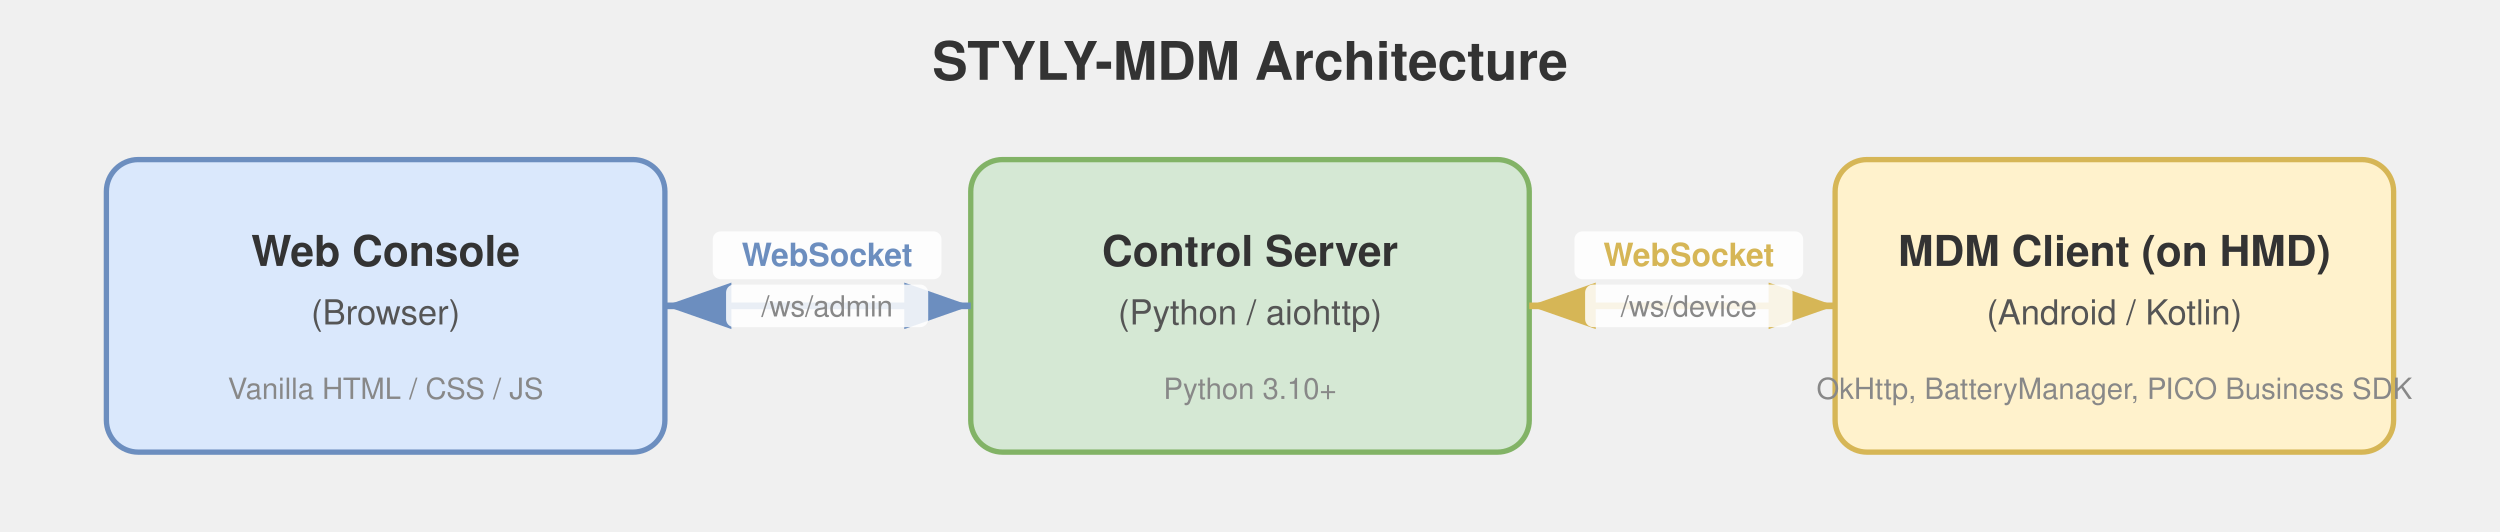
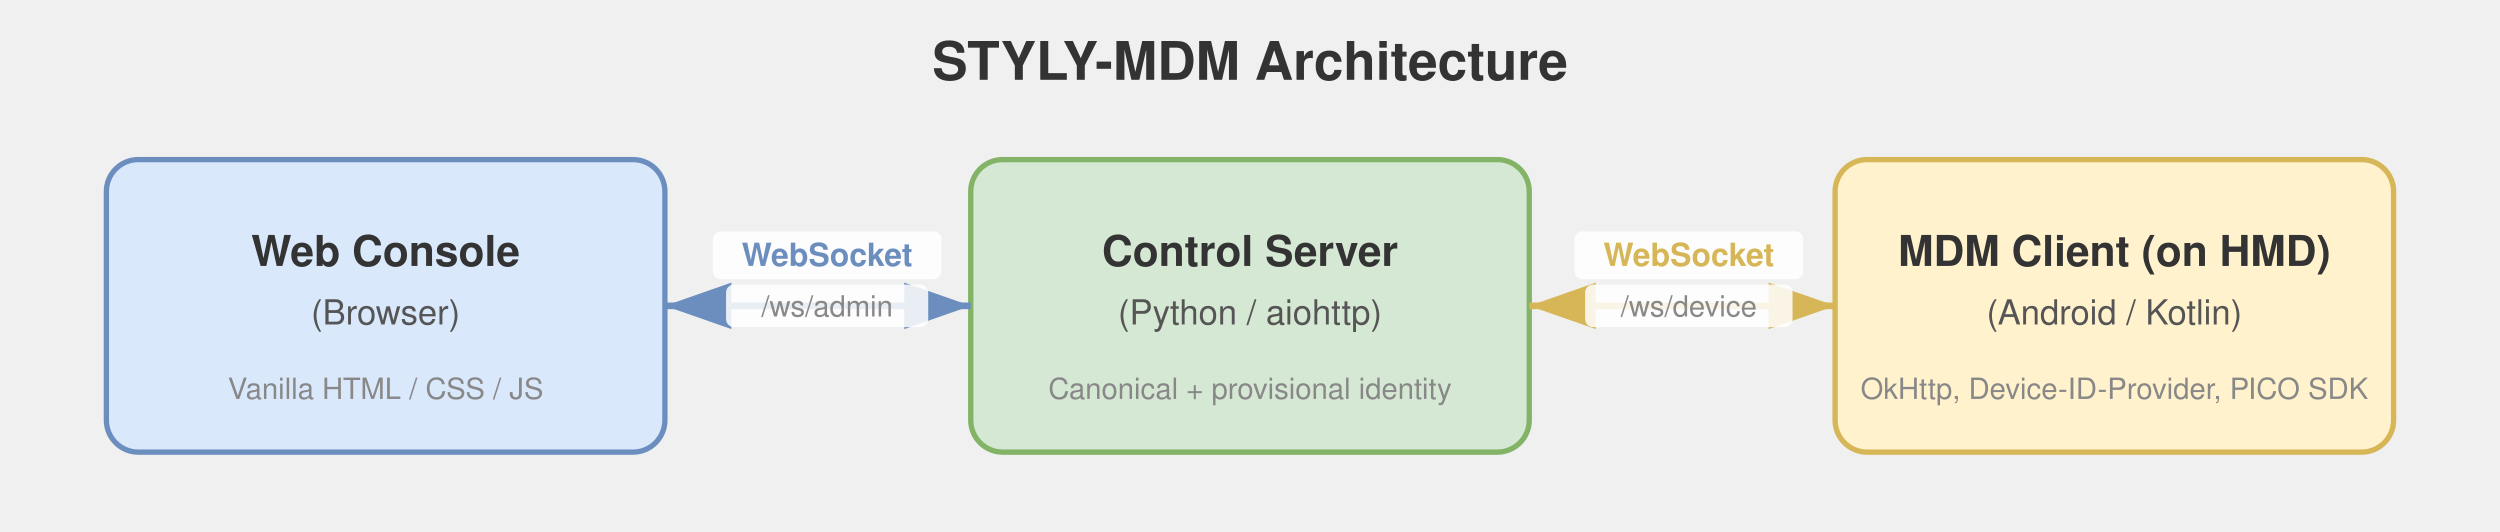
- <svg xmlns="http://www.w3.org/2000/svg" version="1.1" viewBox="0 0 940 200" font-family="Segoe UI, Helvetica, Arial, sans-serif" content="&lt;mxfile host=&quot;Claude&quot;&gt; &lt;diagram id=&quot;arch&quot; name=&quot;Architecture&quot;&gt; &lt;mxGraphModel dx=&quot;1422&quot; dy=&quot;762&quot; grid=&quot;1&quot; gridSize=&quot;10&quot; guides=&quot;1&quot; tooltips=&quot;1&quot; connect=&quot;1&quot; arrows=&quot;1&quot; fold=&quot;1&quot; page=&quot;1&quot; pageScale=&quot;1&quot; pageWidth=&quot;1169&quot; pageHeight=&quot;827&quot; math=&quot;0&quot; shadow=&quot;0&quot;&gt; &lt;root&gt; &lt;mxCell id=&quot;0&quot;/&gt; &lt;mxCell id=&quot;1&quot; parent=&quot;0&quot;/&gt; &lt;mxCell id=&quot;2&quot; value=&quot;&quot; style=&quot;rounded=1;whiteSpace=wrap;html=1;fillColor=#dae8fc;strokeColor=#6c8ebf;arcSize=10;&quot; vertex=&quot;1&quot; parent=&quot;1&quot;&gt;&lt;mxGeometry x=&quot;40&quot; y=&quot;80&quot; width=&quot;200&quot; height=&quot;100&quot; as=&quot;geometry&quot;/&gt;&lt;/mxCell&gt; &lt;mxCell id=&quot;2a&quot; value=&quot;&amp;lt;b&amp;gt;Web Console&amp;lt;/b&amp;gt;&amp;lt;br&amp;gt;(Browser)&quot; style=&quot;text;html=1;align=center;verticalAlign=middle;resizable=0;points=[];autosize=1;&quot; vertex=&quot;1&quot; parent=&quot;1&quot;&gt;&lt;mxGeometry x=&quot;95&quot; y=&quot;105&quot; width=&quot;90&quot; height=&quot;50&quot; as=&quot;geometry&quot;/&gt;&lt;/mxCell&gt; &lt;mxCell id=&quot;2b&quot; value=&quot;Vanilla HTML / CSS / JS&quot; style=&quot;text;html=1;align=center;verticalAlign=middle;fontColor=#666666;fontSize=10;&quot; vertex=&quot;1&quot; parent=&quot;1&quot;&gt;&lt;mxGeometry x=&quot;60&quot; y=&quot;155&quot; width=&quot;160&quot; height=&quot;20&quot; as=&quot;geometry&quot;/&gt;&lt;/mxCell&gt; &lt;mxCell id=&quot;3&quot; value=&quot;&quot; style=&quot;rounded=1;whiteSpace=wrap;html=1;fillColor=#d5e8d4;strokeColor=#82b366;arcSize=10;&quot; vertex=&quot;1&quot; parent=&quot;1&quot;&gt;&lt;mxGeometry x=&quot;360&quot; y=&quot;80&quot; width=&quot;220&quot; height=&quot;100&quot; as=&quot;geometry&quot;/&gt;&lt;/mxCell&gt; &lt;mxCell id=&quot;3a&quot; value=&quot;&amp;lt;b&amp;gt;Control Server&amp;lt;/b&amp;gt;&amp;lt;br&amp;gt;(Python / aiohttp)&quot; style=&quot;text;html=1;align=center;verticalAlign=middle;resizable=0;points=[];autosize=1;&quot; vertex=&quot;1&quot; parent=&quot;1&quot;&gt;&lt;mxGeometry x=&quot;405&quot; y=&quot;105&quot; width=&quot;130&quot; height=&quot;50&quot; as=&quot;geometry&quot;/&gt;&lt;/mxCell&gt; &lt;mxCell id=&quot;3b&quot; value=&quot;Python 3.10+&quot; style=&quot;text;html=1;align=center;verticalAlign=middle;fontColor=#666666;fontSize=10;&quot; vertex=&quot;1&quot; parent=&quot;1&quot;&gt;&lt;mxGeometry x=&quot;410&quot; y=&quot;155&quot; width=&quot;120&quot; height=&quot;20&quot; as=&quot;geometry&quot;/&gt;&lt;/mxCell&gt; &lt;mxCell id=&quot;4&quot; value=&quot;&quot; style=&quot;rounded=1;whiteSpace=wrap;html=1;fillColor=#fff2cc;strokeColor=#d6b656;arcSize=10;&quot; vertex=&quot;1&quot; parent=&quot;1&quot;&gt;&lt;mxGeometry x=&quot;700&quot; y=&quot;80&quot; width=&quot;200&quot; height=&quot;100&quot; as=&quot;geometry&quot;/&gt;&lt;/mxCell&gt; &lt;mxCell id=&quot;4a&quot; value=&quot;&amp;lt;b&amp;gt;MDM Client (on HMD)&amp;lt;/b&amp;gt;&amp;lt;br&amp;gt;(Android / Kotlin)&quot; style=&quot;text;html=1;align=center;verticalAlign=middle;resizable=0;points=[];autosize=1;&quot; vertex=&quot;1&quot; parent=&quot;1&quot;&gt;&lt;mxGeometry x=&quot;740&quot; y=&quot;105&quot; width=&quot;120&quot; height=&quot;50&quot; as=&quot;geometry&quot;/&gt;&lt;/mxCell&gt; &lt;mxCell id=&quot;4b&quot; value=&quot;OkHttp, BatteryManager, PICO Business SDK&quot; style=&quot;text;html=1;align=center;verticalAlign=middle;fontColor=#666666;fontSize=10;&quot; vertex=&quot;1&quot; parent=&quot;1&quot;&gt;&lt;mxGeometry x=&quot;705&quot; y=&quot;155&quot; width=&quot;190&quot; height=&quot;20&quot; as=&quot;geometry&quot;/&gt;&lt;/mxCell&gt; &lt;mxCell id=&quot;5&quot; style=&quot;edgeStyle=orthogonalEdgeStyle;rounded=0;orthogonalLoop=1;jettySize=auto;containsPoints=1;endArrow=block;endFill=1;startArrow=block;startFill=1;strokeWidth=2;strokeColor=#6c8ebf;&quot; edge=&quot;1&quot; parent=&quot;1&quot; source=&quot;2&quot; target=&quot;3&quot;&gt;&lt;mxGeometry relative=&quot;1&quot; as=&quot;geometry&quot;/&gt;&lt;/mxCell&gt; &lt;mxCell id=&quot;5a&quot; value=&quot;WebSocket&amp;lt;br&amp;gt;&amp;lt;font style=&amp;quot;font-size:10px&amp;quot;&amp;gt;/ws/admin&amp;lt;/font&amp;gt;&quot; style=&quot;edgeLabel;html=1;align=center;verticalAlign=middle;resizable=0;points=[];&quot; vertex=&quot;1&quot; connectable=&quot;0&quot; parent=&quot;5&quot;&gt;&lt;mxGeometry x=&quot;-0.1&quot; relative=&quot;1&quot; as=&quot;geometry&quot;&gt;&lt;mxPoint as=&quot;offset&quot;/&gt;&lt;/mxGeometry&gt;&lt;/mxCell&gt; &lt;mxCell id=&quot;6&quot; style=&quot;edgeStyle=orthogonalEdgeStyle;rounded=0;orthogonalLoop=1;jettySize=auto;containsPoints=1;endArrow=block;endFill=1;startArrow=block;startFill=1;strokeWidth=2;strokeColor=#d6b656;&quot; edge=&quot;1&quot; parent=&quot;1&quot; source=&quot;3&quot; target=&quot;4&quot;&gt;&lt;mxGeometry relative=&quot;1&quot; as=&quot;geometry&quot;/&gt;&lt;/mxCell&gt; &lt;mxCell id=&quot;6a&quot; value=&quot;WebSocket&amp;lt;br&amp;gt;&amp;lt;font style=&amp;quot;font-size:10px&amp;quot;&amp;gt;/ws/device&amp;lt;/font&amp;gt;&quot; style=&quot;edgeLabel;html=1;align=center;verticalAlign=middle;resizable=0;points=[];&quot; vertex=&quot;1&quot; connectable=&quot;0&quot; parent=&quot;6&quot;&gt;&lt;mxGeometry x=&quot;-0.1&quot; relative=&quot;1&quot; as=&quot;geometry&quot;&gt;&lt;mxPoint as=&quot;offset&quot;/&gt;&lt;/mxGeometry&gt;&lt;/mxCell&gt; &lt;mxCell id=&quot;7&quot; value=&quot;&amp;lt;font style=&amp;quot;font-size:16px&amp;quot;&amp;gt;&amp;lt;b&amp;gt;STYLY-MDM Architecture&amp;lt;/b&amp;gt;&amp;lt;/font&amp;gt;&quot; style=&quot;text;html=1;align=center;verticalAlign=middle;resizable=0;points=[];autosize=1;&quot; vertex=&quot;1&quot; parent=&quot;1&quot;&gt;&lt;mxGeometry x=&quot;350&quot; y=&quot;20&quot; width=&quot;240&quot; height=&quot;40&quot; as=&quot;geometry&quot;/&gt;&lt;/mxCell&gt; &lt;/root&gt; &lt;/mxGraphModel&gt; &lt;/diagram&gt; &lt;/mxfile&gt;">
+ <svg xmlns="http://www.w3.org/2000/svg" version="1.1" viewBox="0 0 940 200" font-family="Segoe UI, Helvetica, Arial, sans-serif" content="&lt;mxfile host=&quot;Claude&quot;&gt; &lt;diagram id=&quot;arch&quot; name=&quot;Architecture&quot;&gt; &lt;mxGraphModel dx=&quot;1422&quot; dy=&quot;762&quot; grid=&quot;1&quot; gridSize=&quot;10&quot; guides=&quot;1&quot; tooltips=&quot;1&quot; connect=&quot;1&quot; arrows=&quot;1&quot; fold=&quot;1&quot; page=&quot;1&quot; pageScale=&quot;1&quot; pageWidth=&quot;1169&quot; pageHeight=&quot;827&quot; math=&quot;0&quot; shadow=&quot;0&quot;&gt; &lt;root&gt; &lt;mxCell id=&quot;0&quot;/&gt; &lt;mxCell id=&quot;1&quot; parent=&quot;0&quot;/&gt; &lt;mxCell id=&quot;2&quot; value=&quot;&quot; style=&quot;rounded=1;whiteSpace=wrap;html=1;fillColor=#dae8fc;strokeColor=#6c8ebf;arcSize=10;&quot; vertex=&quot;1&quot; parent=&quot;1&quot;&gt;&lt;mxGeometry x=&quot;40&quot; y=&quot;80&quot; width=&quot;200&quot; height=&quot;100&quot; as=&quot;geometry&quot;/&gt;&lt;/mxCell&gt; &lt;mxCell id=&quot;2a&quot; value=&quot;&amp;lt;b&amp;gt;Web Console&amp;lt;/b&amp;gt;&amp;lt;br&amp;gt;(Browser)&quot; style=&quot;text;html=1;align=center;verticalAlign=middle;resizable=0;points=[];autosize=1;&quot; vertex=&quot;1&quot; parent=&quot;1&quot;&gt;&lt;mxGeometry x=&quot;95&quot; y=&quot;105&quot; width=&quot;90&quot; height=&quot;50&quot; as=&quot;geometry&quot;/&gt;&lt;/mxCell&gt; &lt;mxCell id=&quot;2b&quot; value=&quot;Vanilla HTML / CSS / JS&quot; style=&quot;text;html=1;align=center;verticalAlign=middle;fontColor=#666666;fontSize=10;&quot; vertex=&quot;1&quot; parent=&quot;1&quot;&gt;&lt;mxGeometry x=&quot;60&quot; y=&quot;155&quot; width=&quot;160&quot; height=&quot;20&quot; as=&quot;geometry&quot;/&gt;&lt;/mxCell&gt; &lt;mxCell id=&quot;3&quot; value=&quot;&quot; style=&quot;rounded=1;whiteSpace=wrap;html=1;fillColor=#d5e8d4;strokeColor=#82b366;arcSize=10;&quot; vertex=&quot;1&quot; parent=&quot;1&quot;&gt;&lt;mxGeometry x=&quot;360&quot; y=&quot;80&quot; width=&quot;220&quot; height=&quot;100&quot; as=&quot;geometry&quot;/&gt;&lt;/mxCell&gt; &lt;mxCell id=&quot;3a&quot; value=&quot;&amp;lt;b&amp;gt;Control Server&amp;lt;/b&amp;gt;&amp;lt;br&amp;gt;(Python / aiohttp)&quot; style=&quot;text;html=1;align=center;verticalAlign=middle;resizable=0;points=[];autosize=1;&quot; vertex=&quot;1&quot; parent=&quot;1&quot;&gt;&lt;mxGeometry x=&quot;405&quot; y=&quot;105&quot; width=&quot;130&quot; height=&quot;50&quot; as=&quot;geometry&quot;/&gt;&lt;/mxCell&gt; &lt;mxCell id=&quot;3b&quot; value=&quot;Canonical + provisional identity&quot; style=&quot;text;html=1;align=center;verticalAlign=middle;fontColor=#666666;fontSize=10;&quot; vertex=&quot;1&quot; parent=&quot;1&quot;&gt;&lt;mxGeometry x=&quot;390&quot; y=&quot;155&quot; width=&quot;160&quot; height=&quot;20&quot; as=&quot;geometry&quot;/&gt;&lt;/mxCell&gt; &lt;mxCell id=&quot;4&quot; value=&quot;&quot; style=&quot;rounded=1;whiteSpace=wrap;html=1;fillColor=#fff2cc;strokeColor=#d6b656;arcSize=10;&quot; vertex=&quot;1&quot; parent=&quot;1&quot;&gt;&lt;mxGeometry x=&quot;700&quot; y=&quot;80&quot; width=&quot;200&quot; height=&quot;100&quot; as=&quot;geometry&quot;/&gt;&lt;/mxCell&gt; &lt;mxCell id=&quot;4a&quot; value=&quot;&amp;lt;b&amp;gt;MDM Client (on HMD)&amp;lt;/b&amp;gt;&amp;lt;br&amp;gt;(Android / Kotlin)&quot; style=&quot;text;html=1;align=center;verticalAlign=middle;resizable=0;points=[];autosize=1;&quot; vertex=&quot;1&quot; parent=&quot;1&quot;&gt;&lt;mxGeometry x=&quot;740&quot; y=&quot;105&quot; width=&quot;120&quot; height=&quot;50&quot; as=&quot;geometry&quot;/&gt;&lt;/mxCell&gt; &lt;mxCell id=&quot;4b&quot; value=&quot;OkHttp, Device-ID-Provider, PICO SDK&quot; style=&quot;text;html=1;align=center;verticalAlign=middle;fontColor=#666666;fontSize=10;&quot; vertex=&quot;1&quot; parent=&quot;1&quot;&gt;&lt;mxGeometry x=&quot;705&quot; y=&quot;155&quot; width=&quot;190&quot; height=&quot;20&quot; as=&quot;geometry&quot;/&gt;&lt;/mxCell&gt; &lt;mxCell id=&quot;5&quot; style=&quot;edgeStyle=orthogonalEdgeStyle;rounded=0;orthogonalLoop=1;jettySize=auto;containsPoints=1;endArrow=block;endFill=1;startArrow=block;startFill=1;strokeWidth=2;strokeColor=#6c8ebf;&quot; edge=&quot;1&quot; parent=&quot;1&quot; source=&quot;2&quot; target=&quot;3&quot;&gt;&lt;mxGeometry relative=&quot;1&quot; as=&quot;geometry&quot;/&gt;&lt;/mxCell&gt; &lt;mxCell id=&quot;5a&quot; value=&quot;WebSocket&amp;lt;br&amp;gt;&amp;lt;font style=&amp;quot;font-size:10px&amp;quot;&amp;gt;/ws/admin&amp;lt;/font&amp;gt;&quot; style=&quot;edgeLabel;html=1;align=center;verticalAlign=middle;resizable=0;points=[];&quot; vertex=&quot;1&quot; connectable=&quot;0&quot; parent=&quot;5&quot;&gt;&lt;mxGeometry x=&quot;-0.1&quot; relative=&quot;1&quot; as=&quot;geometry&quot;&gt;&lt;mxPoint as=&quot;offset&quot;/&gt;&lt;/mxGeometry&gt;&lt;/mxCell&gt; &lt;mxCell id=&quot;6&quot; style=&quot;edgeStyle=orthogonalEdgeStyle;rounded=0;orthogonalLoop=1;jettySize=auto;containsPoints=1;endArrow=block;endFill=1;startArrow=block;startFill=1;strokeWidth=2;strokeColor=#d6b656;&quot; edge=&quot;1&quot; parent=&quot;1&quot; source=&quot;3&quot; target=&quot;4&quot;&gt;&lt;mxGeometry relative=&quot;1&quot; as=&quot;geometry&quot;/&gt;&lt;/mxCell&gt; &lt;mxCell id=&quot;6a&quot; value=&quot;WebSocket&amp;lt;br&amp;gt;&amp;lt;font style=&amp;quot;font-size:10px&amp;quot;&amp;gt;/ws/device&amp;lt;/font&amp;gt;&quot; style=&quot;edgeLabel;html=1;align=center;verticalAlign=middle;resizable=0;points=[];&quot; vertex=&quot;1&quot; connectable=&quot;0&quot; parent=&quot;6&quot;&gt;&lt;mxGeometry x=&quot;-0.1&quot; relative=&quot;1&quot; as=&quot;geometry&quot;&gt;&lt;mxPoint as=&quot;offset&quot;/&gt;&lt;/mxGeometry&gt;&lt;/mxCell&gt; &lt;mxCell id=&quot;7&quot; value=&quot;&amp;lt;font style=&amp;quot;font-size:16px&amp;quot;&amp;gt;&amp;lt;b&amp;gt;STYLY-MDM Architecture&amp;lt;/b&amp;gt;&amp;lt;/font&amp;gt;&quot; style=&quot;text;html=1;align=center;verticalAlign=middle;resizable=0;points=[];autosize=1;&quot; vertex=&quot;1&quot; parent=&quot;1&quot;&gt;&lt;mxGeometry x=&quot;350&quot; y=&quot;20&quot; width=&quot;240&quot; height=&quot;40&quot; as=&quot;geometry&quot;/&gt;&lt;/mxCell&gt; &lt;/root&gt; &lt;/mxGraphModel&gt; &lt;/diagram&gt; &lt;/mxfile&gt;">
  <text x="470" y="30" text-anchor="middle" font-size="20" font-weight="bold" fill="#333">STYLY-MDM Architecture</text>
  <rect x="40" y="60" width="210" height="110" rx="12" ry="12" fill="#dae8fc" stroke="#6c8ebf" stroke-width="2" />
  <text x="145" y="100" text-anchor="middle" font-size="16" font-weight="bold" fill="#333">Web Console</text>
  <text x="145" y="122" text-anchor="middle" font-size="13" fill="#555">(Browser)</text>
  <text x="145" y="150" text-anchor="middle" font-size="11" fill="#888">Vanilla HTML / CSS / JS</text>
  <rect x="365" y="60" width="210" height="110" rx="12" ry="12" fill="#d5e8d4" stroke="#82b366" stroke-width="2" />
  <text x="470" y="100" text-anchor="middle" font-size="16" font-weight="bold" fill="#333">Control Server</text>
  <text x="470" y="122" text-anchor="middle" font-size="13" fill="#555">(Python / aiohttp)</text>
-   <text x="470" y="150" text-anchor="middle" font-size="11" fill="#888">Python 3.10+</text>
+   <text x="470" y="150" text-anchor="middle" font-size="11" fill="#888">Canonical + provisional identity</text>
  <rect x="690" y="60" width="210" height="110" rx="12" ry="12" fill="#fff2cc" stroke="#d6b656" stroke-width="2" />
  <text x="795" y="100" text-anchor="middle" font-size="16" font-weight="bold" fill="#333">MDM Client (on HMD)</text>
  <text x="795" y="122" text-anchor="middle" font-size="13" fill="#555">(Android / Kotlin)</text>
-   <text x="795" y="150" text-anchor="middle" font-size="11" fill="#888">OkHttp, BatteryManager, PICO Business SDK</text>
+   <text x="795" y="150" text-anchor="middle" font-size="11" fill="#888">OkHttp, Device-ID-Provider, PICO SDK</text>
  <defs>
    <marker id="arrowRight" markerWidth="10" markerHeight="7" refX="10" refY="3.5" orient="auto">
      <polygon points="0 0, 10 3.5, 0 7" fill="#6c8ebf" />
    </marker>
    <marker id="arrowLeft" markerWidth="10" markerHeight="7" refX="0" refY="3.5" orient="auto">
      <polygon points="10 0, 0 3.5, 10 7" fill="#6c8ebf" />
    </marker>
    <marker id="arrowRight2" markerWidth="10" markerHeight="7" refX="10" refY="3.5" orient="auto">
      <polygon points="0 0, 10 3.5, 0 7" fill="#d6b656" />
    </marker>
    <marker id="arrowLeft2" markerWidth="10" markerHeight="7" refX="0" refY="3.5" orient="auto">
      <polygon points="10 0, 0 3.5, 10 7" fill="#d6b656" />
    </marker>
  </defs>
  <line x1="250" y1="115" x2="365" y2="115" stroke="#6c8ebf" stroke-width="2.5" marker-start="url(#arrowLeft)" marker-end="url(#arrowRight)" />
  <rect x="268" y="87" width="86" height="18" rx="3" fill="white" fill-opacity="0.85" />
  <text x="311" y="100" text-anchor="middle" font-size="12" font-weight="bold" fill="#6c8ebf">WebSocket</text>
  <rect x="273" y="107" width="76" height="16" rx="3" fill="white" fill-opacity="0.85" />
  <text x="311" y="119" text-anchor="middle" font-size="11" fill="#888">/ws/admin</text>
  <line x1="575" y1="115" x2="690" y2="115" stroke="#d6b656" stroke-width="2.5" marker-start="url(#arrowLeft2)" marker-end="url(#arrowRight2)" />
  <rect x="592" y="87" width="86" height="18" rx="3" fill="white" fill-opacity="0.85" />
  <text x="635" y="100" text-anchor="middle" font-size="12" font-weight="bold" fill="#d6b656">WebSocket</text>
  <rect x="596" y="107" width="78" height="16" rx="3" fill="white" fill-opacity="0.85" />
  <text x="635" y="119" text-anchor="middle" font-size="11" fill="#888">/ws/device</text>
</svg>
